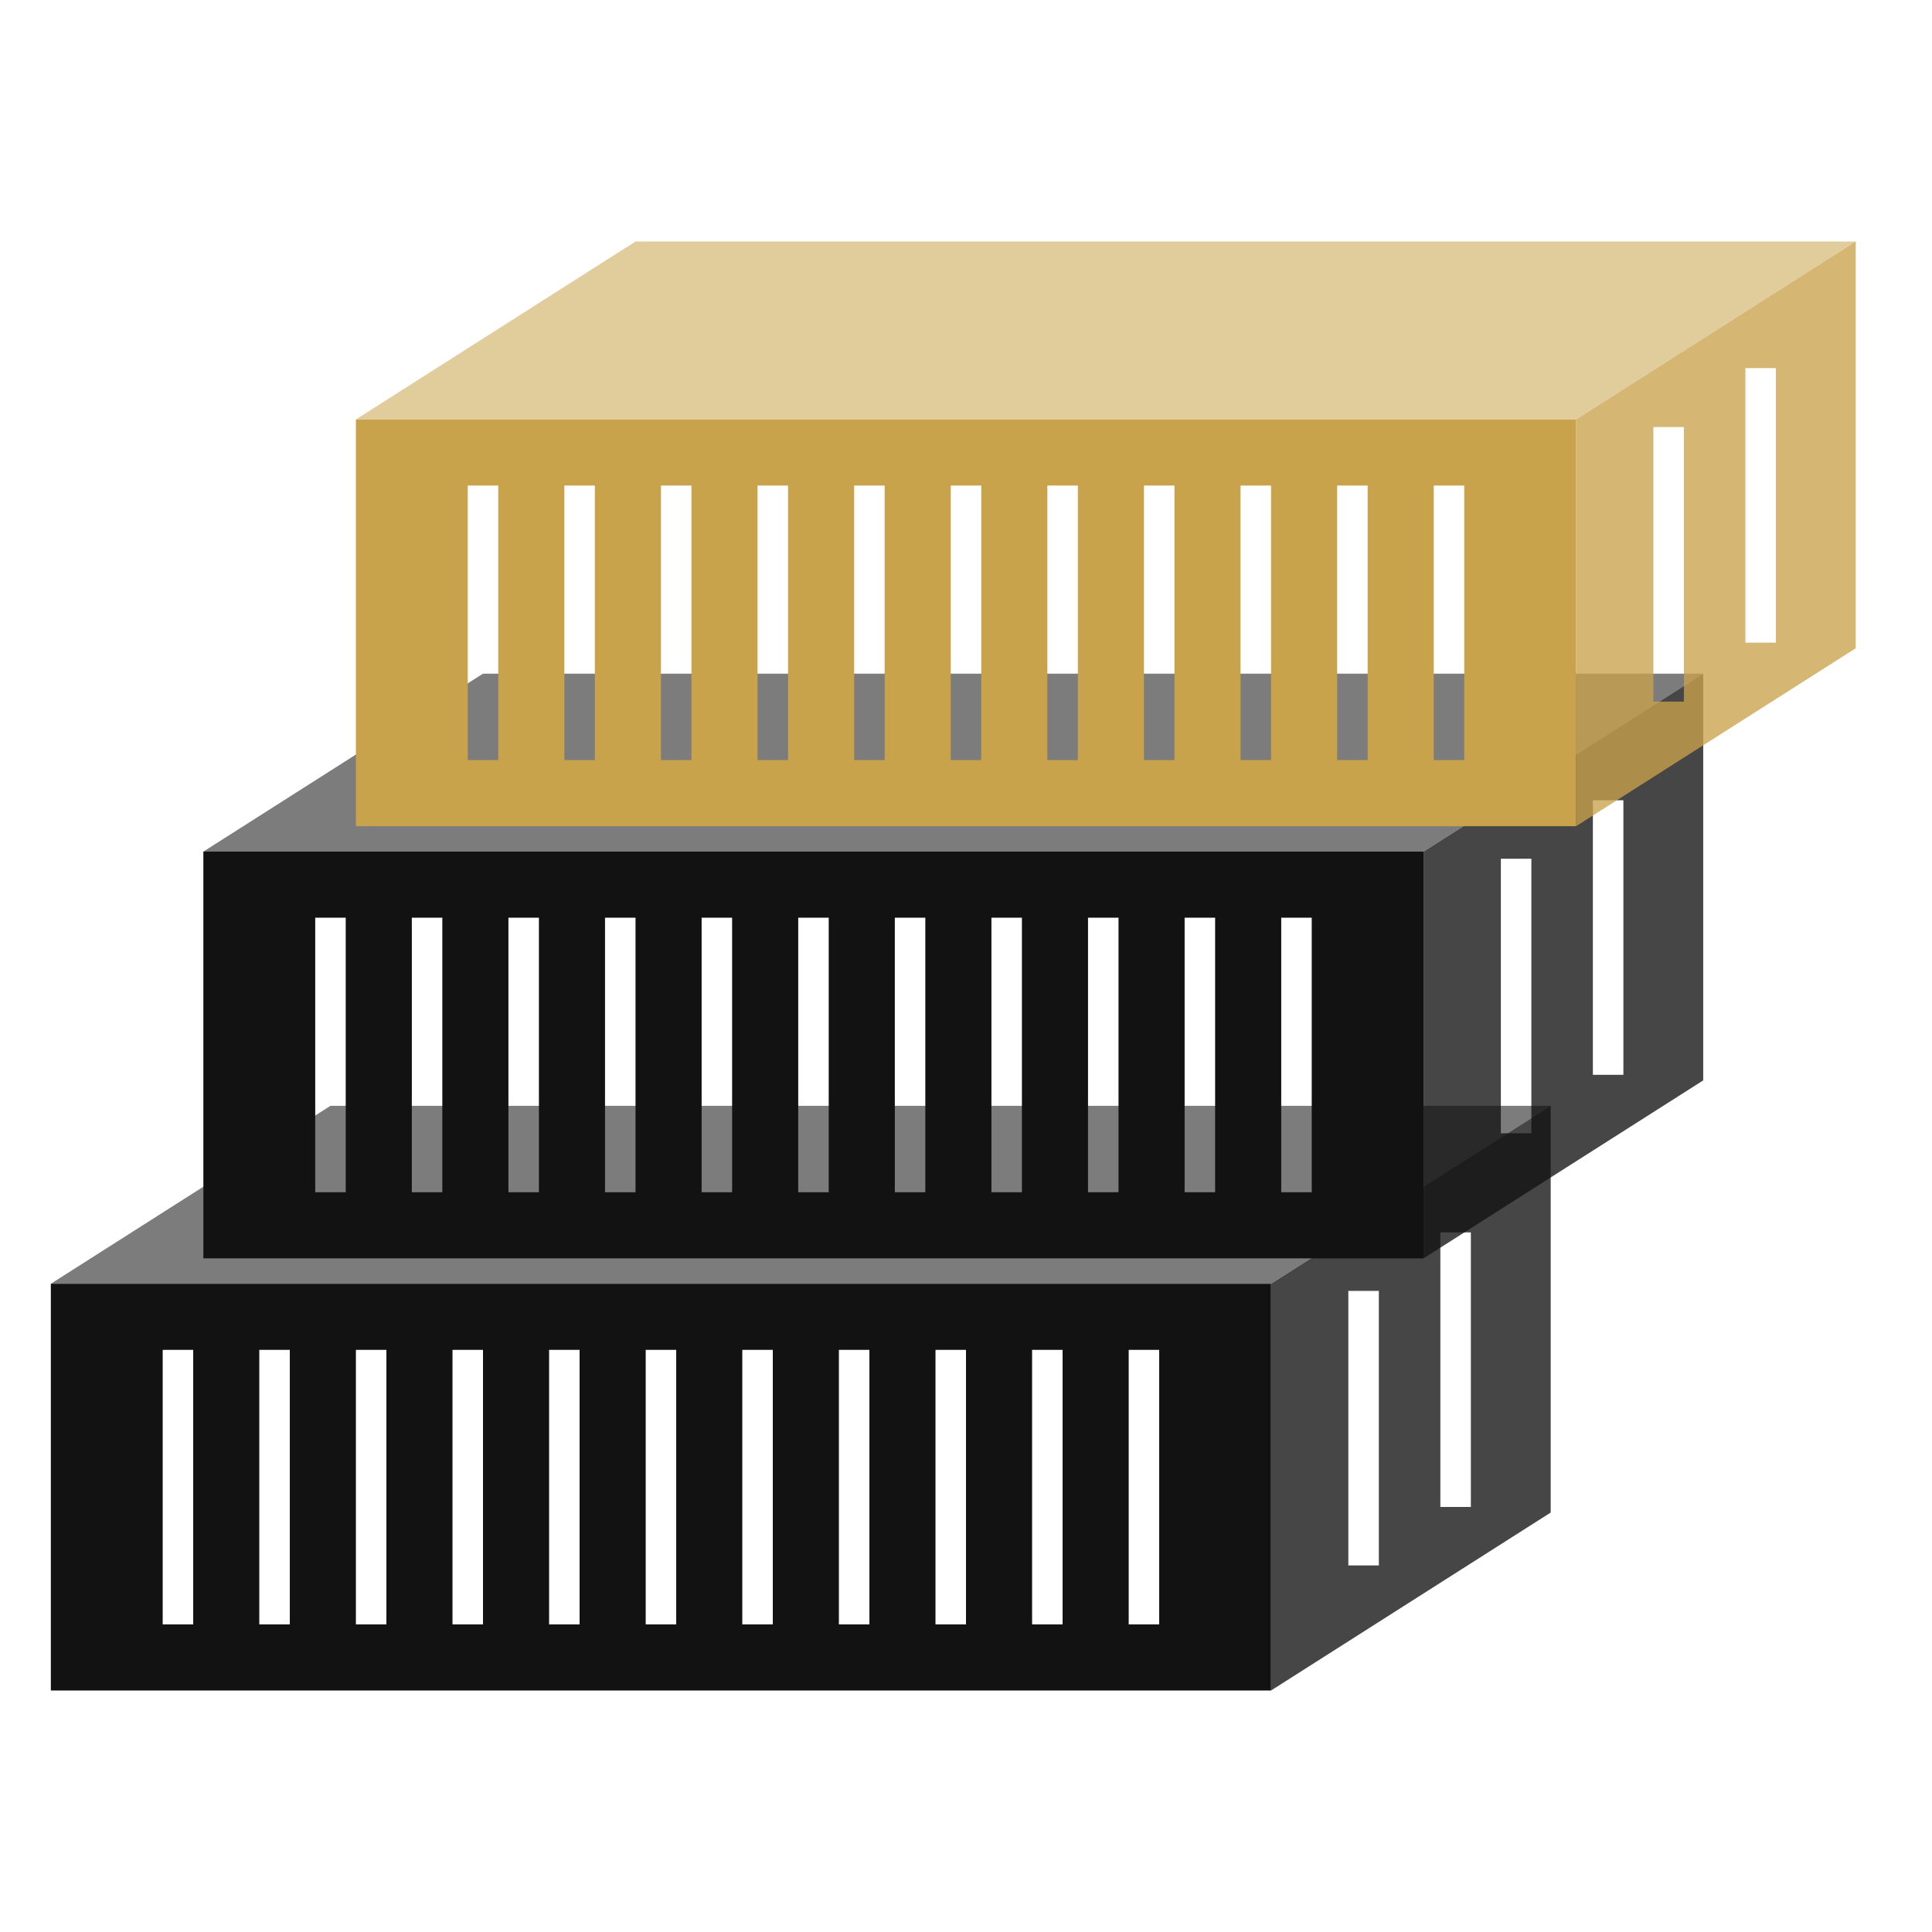
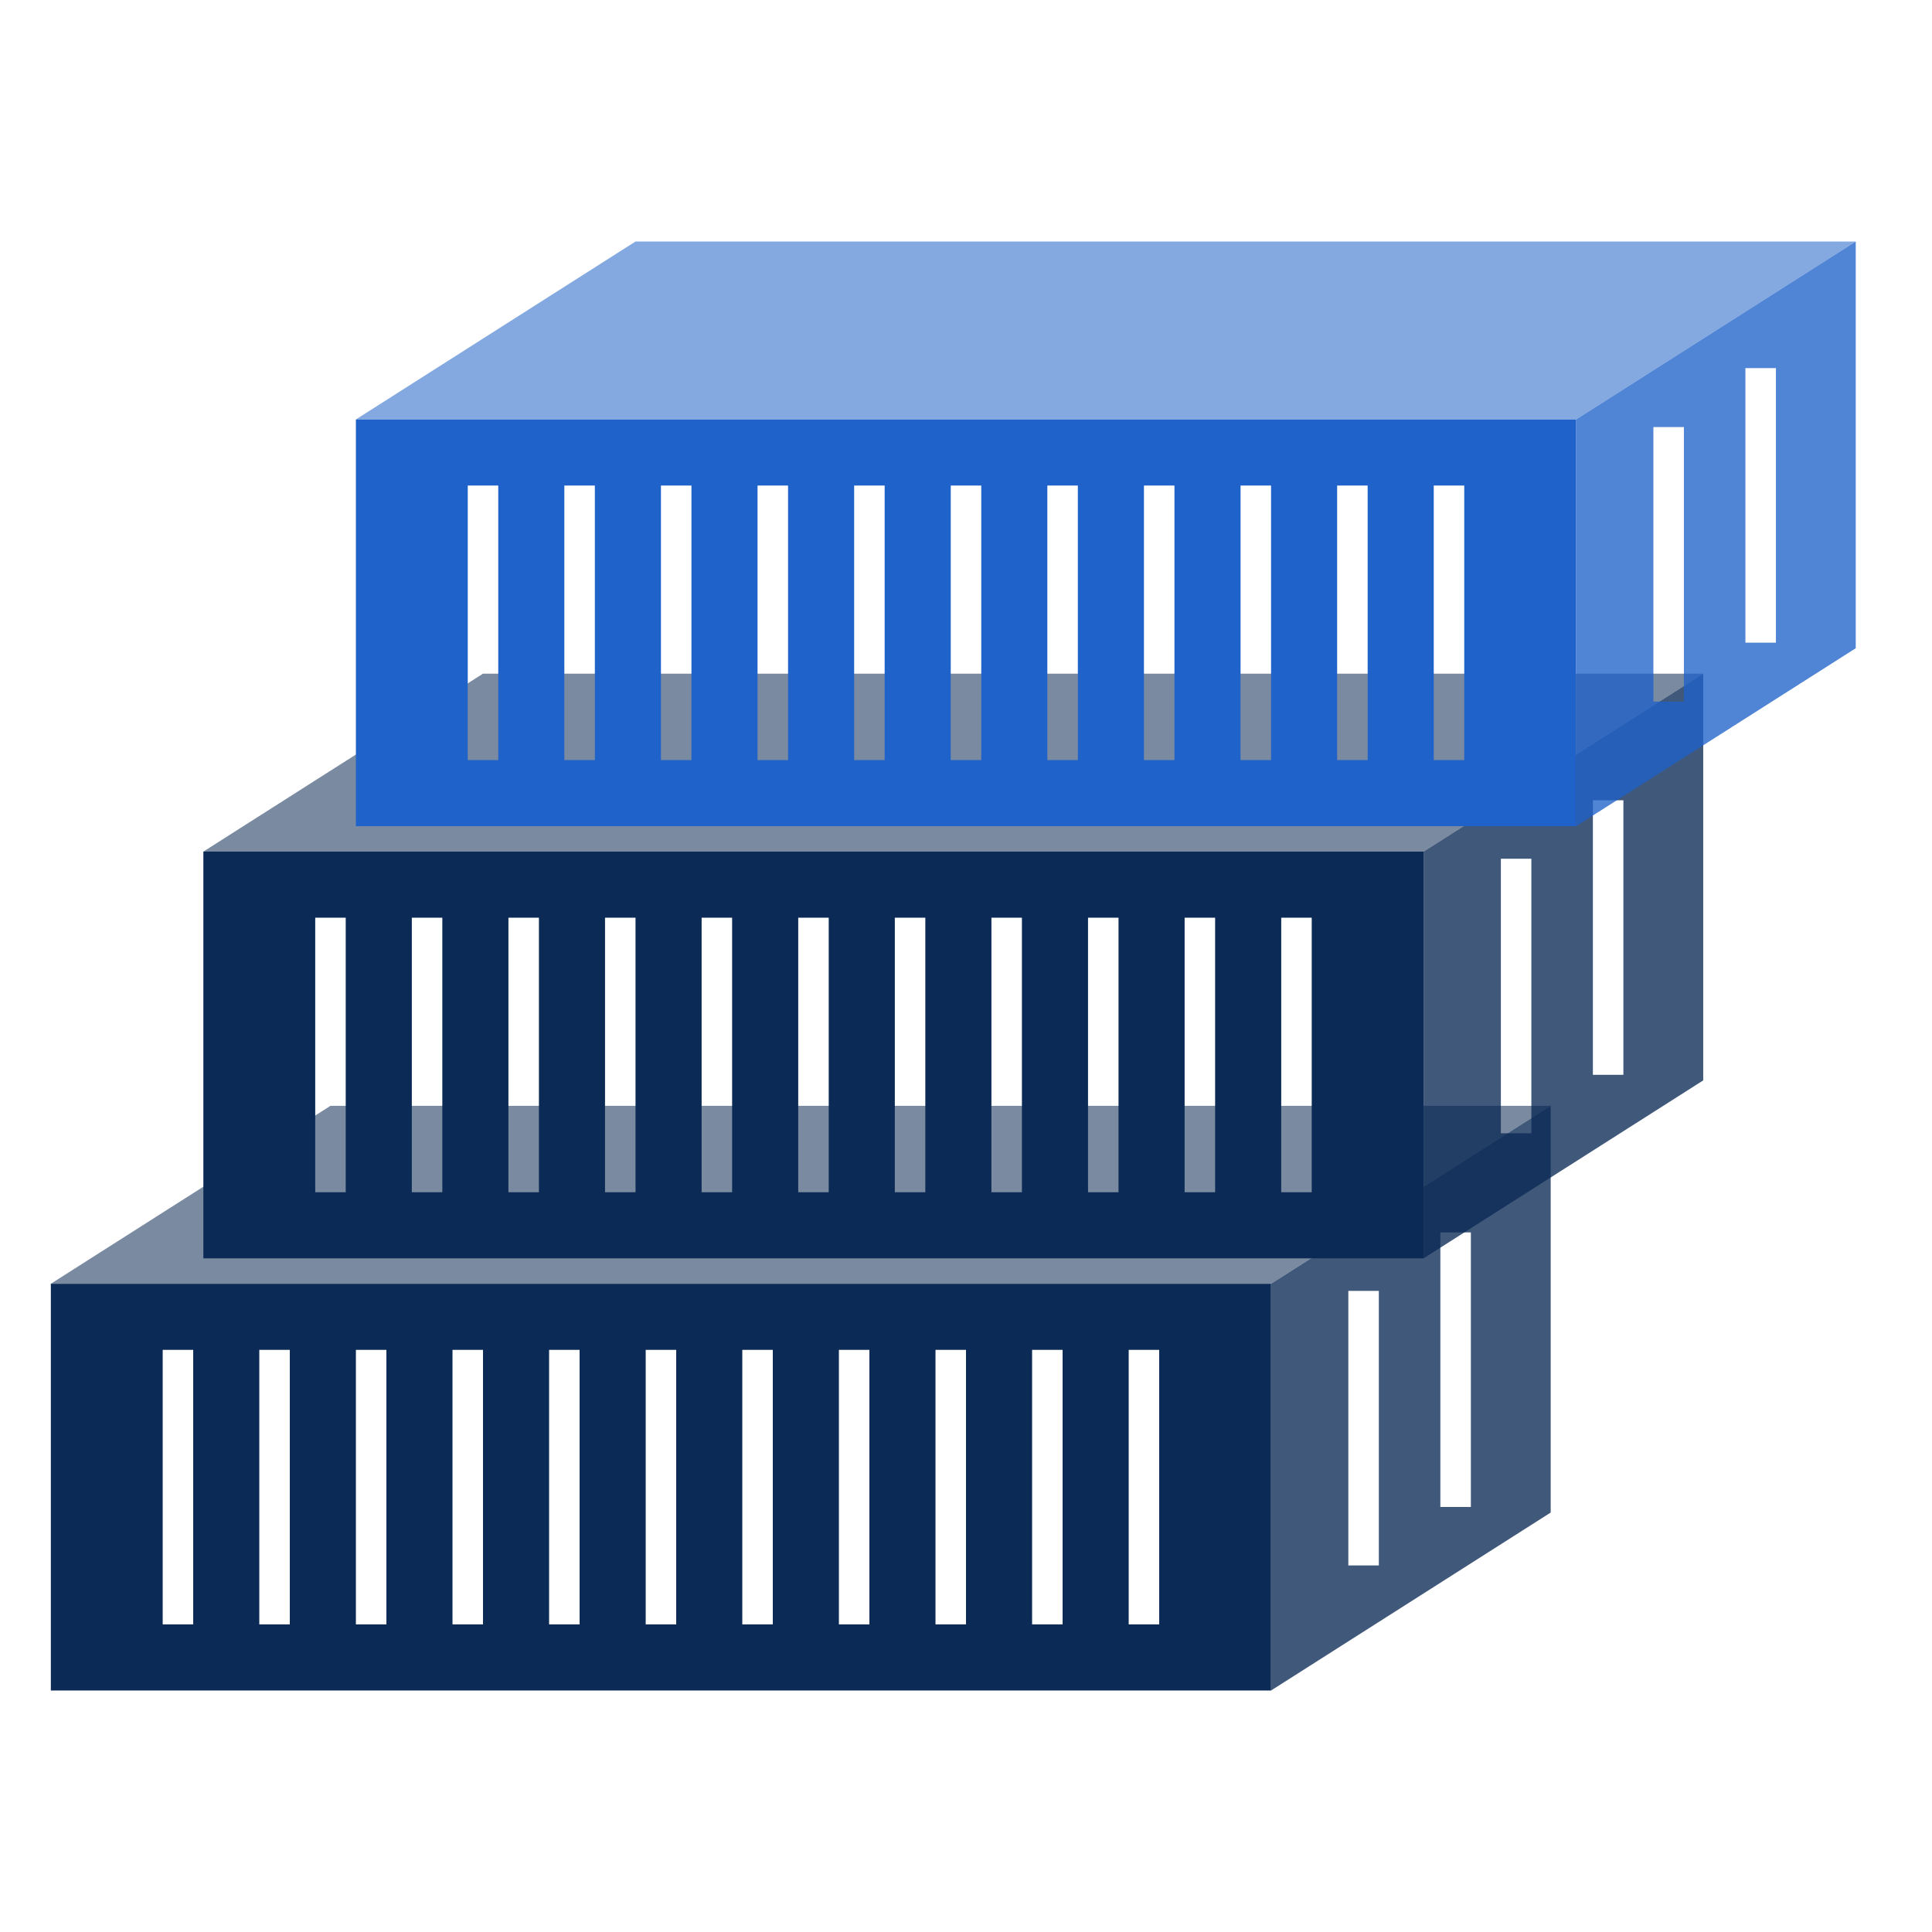
<svg xmlns="http://www.w3.org/2000/svg" viewBox="1 3.75 38 38">
-   <style>.ink{fill:#121212}.gold{fill:#c9a24c}@media (prefers-color-scheme:dark){.ink{fill:#f4f1ea}.gold{fill:#d1ab57}}</style>
+   <style>.ink{fill:#0b2a55}.gold{fill:#1f62c9}@media (prefers-color-scheme:dark){.ink{fill:#f3f7fd}.gold{fill:#5a9bf0}}</style>
  <g fill-rule="evenodd" class="ink">
    <path fill-opacity="0.55" d="M2 29l5.5 -3.5h24l-5.5 3.5z" />
    <path fill-opacity="0.78" d="M26 29l5.5 -3.5v8l-5.5 3.5zM27.52 29.14h0.6v5.4h-0.6zM29.33 27.99h0.6v5.4h-0.6z" />
    <path d="M2 29h24v8h-24zM4.2 30.3h0.6v5.4h-0.6zM6.1 30.3h0.6v5.4h-0.6zM8 30.3h0.6v5.4h-0.6zM9.9 30.3h0.6v5.4h-0.6zM11.8 30.3h0.6v5.4h-0.6zM13.7 30.3h0.6v5.4h-0.6zM15.6 30.3h0.6v5.4h-0.6zM17.5 30.3h0.6v5.4h-0.6zM19.4 30.3h0.6v5.4h-0.6zM21.3 30.3h0.6v5.4h-0.6zM23.2 30.3h0.6v5.4h-0.6z" />
  </g>
  <g fill-rule="evenodd" class="ink">
    <path fill-opacity="0.55" d="M5 20.5l5.5 -3.5h24l-5.5 3.5z" />
    <path fill-opacity="0.78" d="M29 20.5l5.5 -3.5v8l-5.5 3.5zM30.52 20.64h0.6v5.4h-0.6zM32.33 19.49h0.6v5.4h-0.6z" />
    <path d="M5 20.5h24v8h-24zM7.2 21.8h0.6v5.4h-0.6zM9.1 21.8h0.6v5.4h-0.6zM11 21.8h0.6v5.4h-0.6zM12.9 21.8h0.6v5.4h-0.6zM14.8 21.8h0.6v5.4h-0.6zM16.7 21.8h0.6v5.4h-0.6zM18.6 21.8h0.6v5.4h-0.6zM20.5 21.8h0.6v5.4h-0.6zM22.4 21.8h0.6v5.4h-0.6zM24.3 21.8h0.6v5.4h-0.6zM26.2 21.8h0.6v5.4h-0.6z" />
  </g>
  <g fill-rule="evenodd" class="gold">
    <path fill-opacity="0.55" d="M8 12l5.5 -3.5h24l-5.5 3.5z" />
    <path fill-opacity="0.78" d="M32 12l5.5 -3.5v8l-5.5 3.5zM33.52 12.15h0.6v5.4h-0.6zM35.33 10.99h0.6v5.4h-0.6z" />
    <path d="M8 12h24v8h-24zM10.2 13.3h0.6v5.4h-0.6zM12.1 13.3h0.6v5.4h-0.6zM14 13.3h0.6v5.4h-0.6zM15.9 13.3h0.6v5.4h-0.6zM17.8 13.3h0.6v5.4h-0.6zM19.7 13.3h0.6v5.4h-0.6zM21.6 13.3h0.6v5.4h-0.6zM23.5 13.3h0.6v5.4h-0.6zM25.4 13.3h0.6v5.4h-0.6zM27.3 13.3h0.6v5.4h-0.6zM29.2 13.3h0.6v5.4h-0.6z" />
  </g>
</svg>
